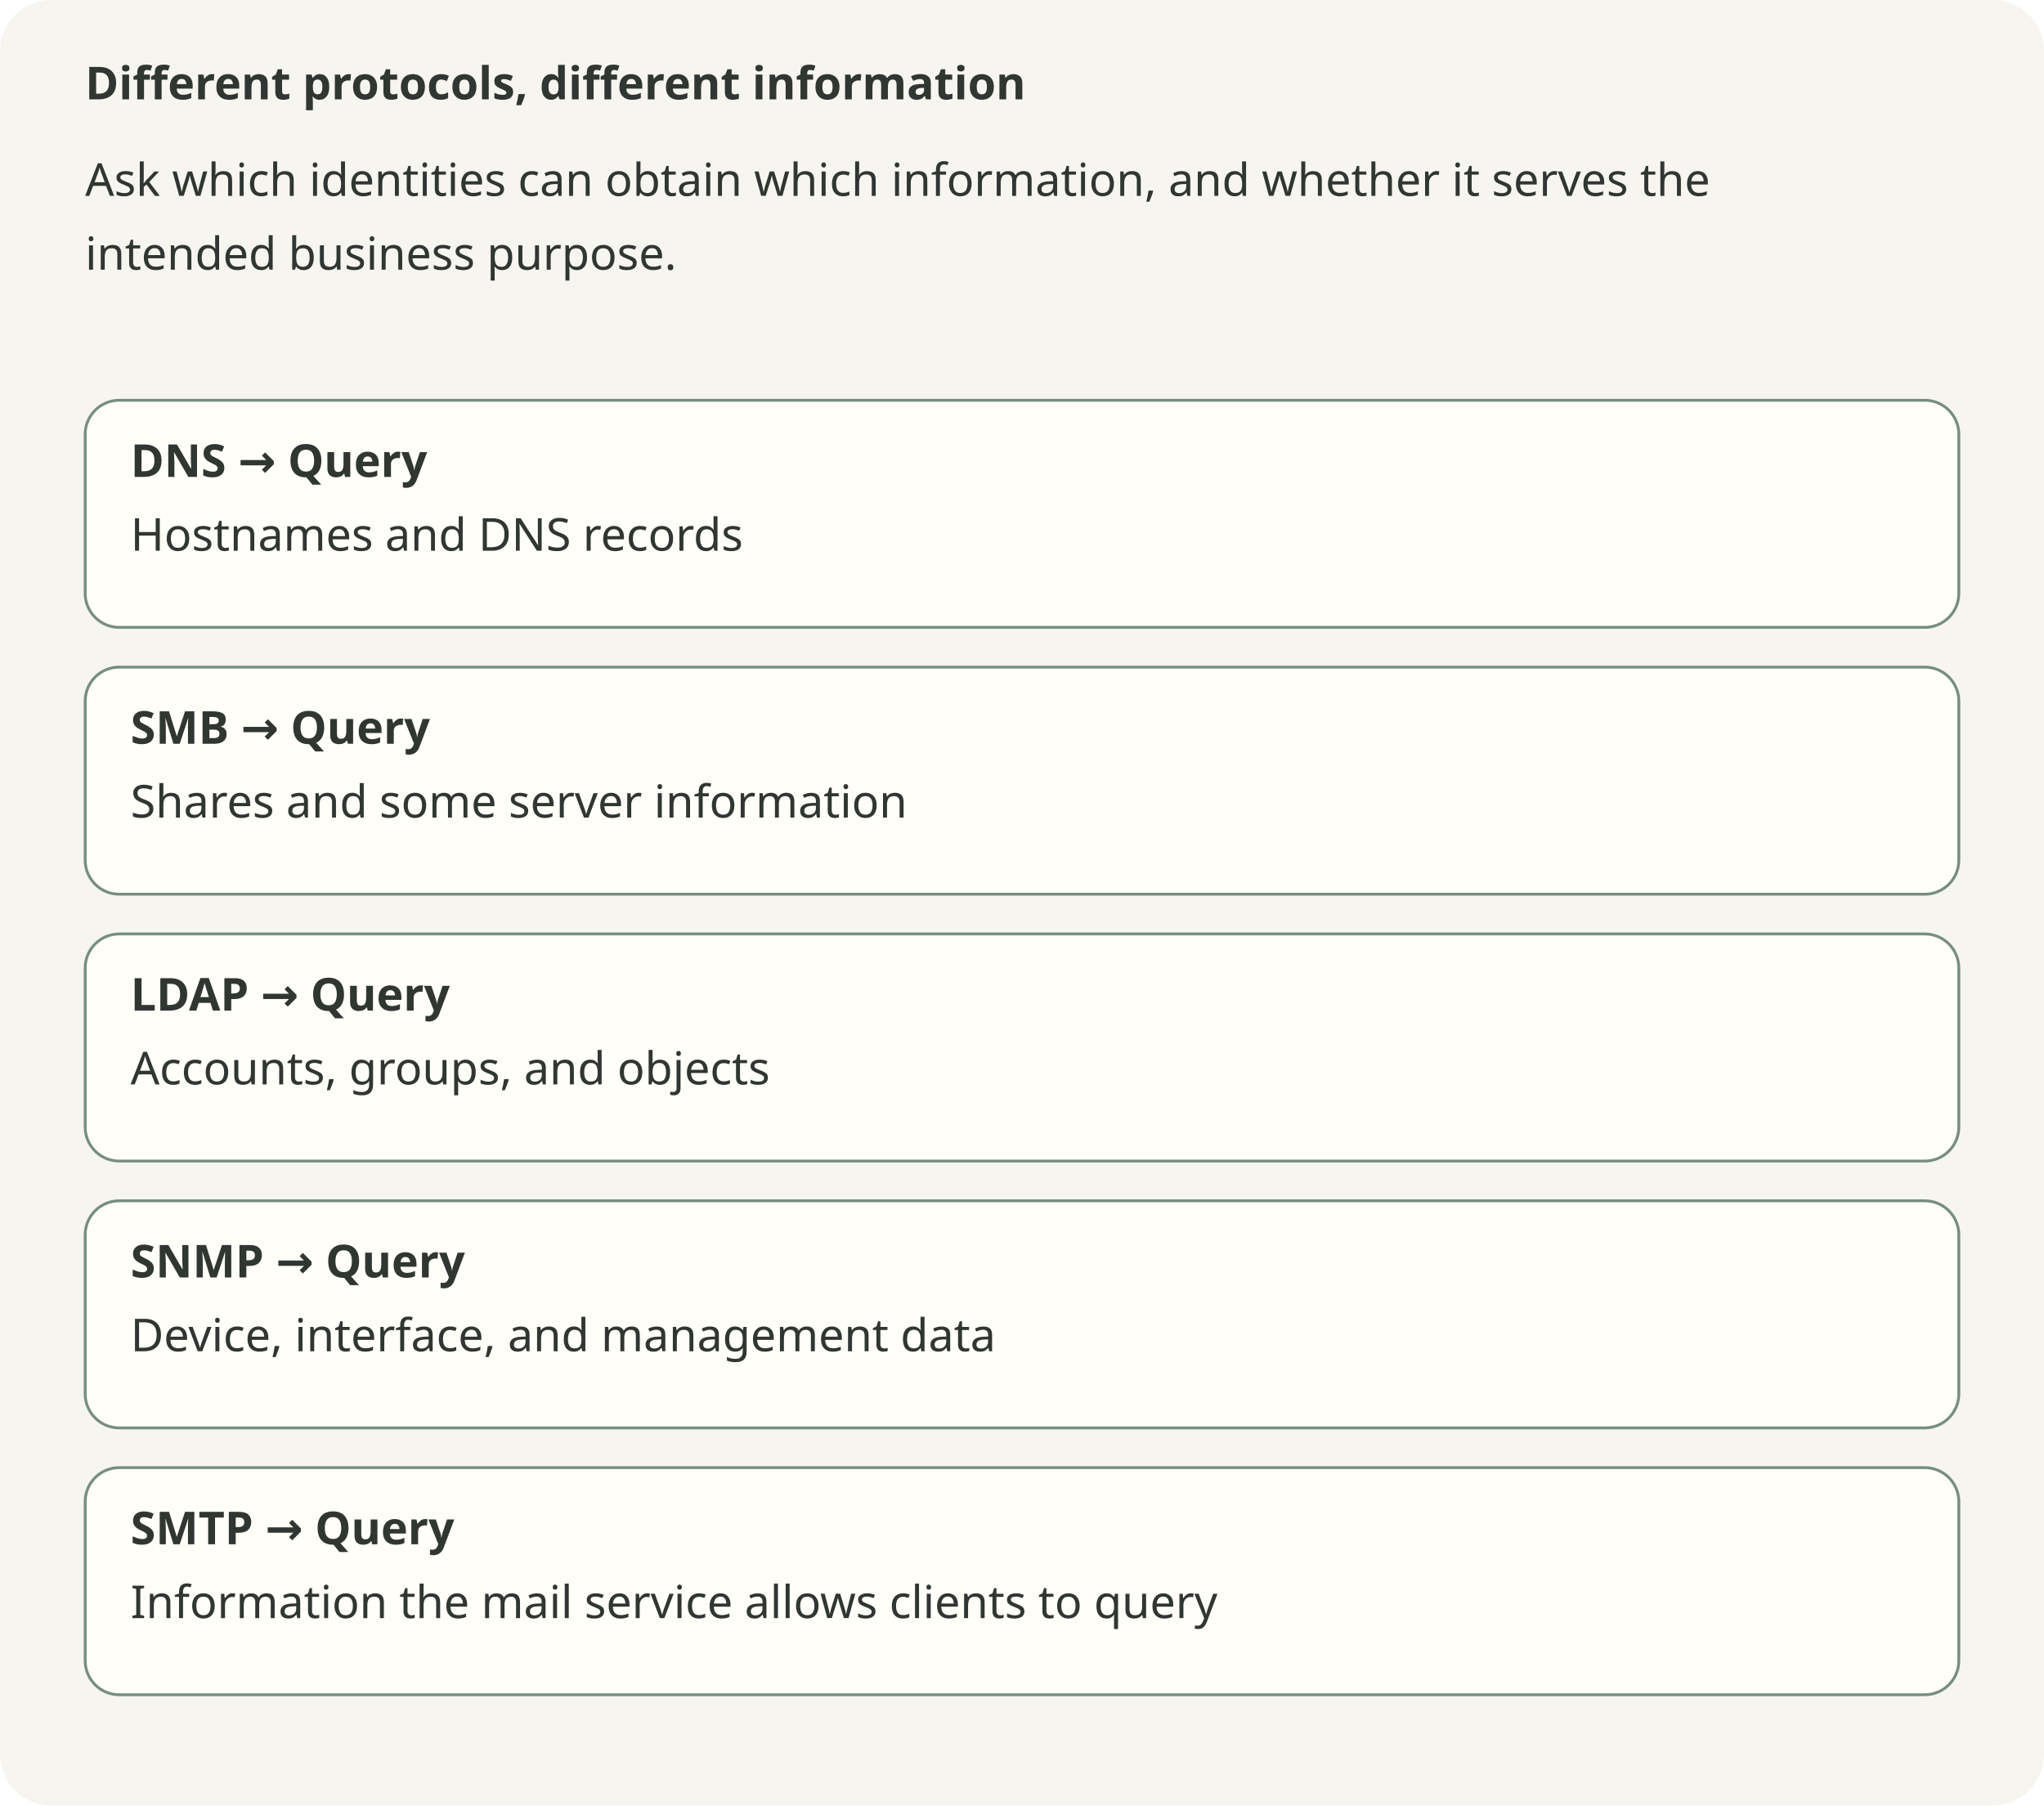
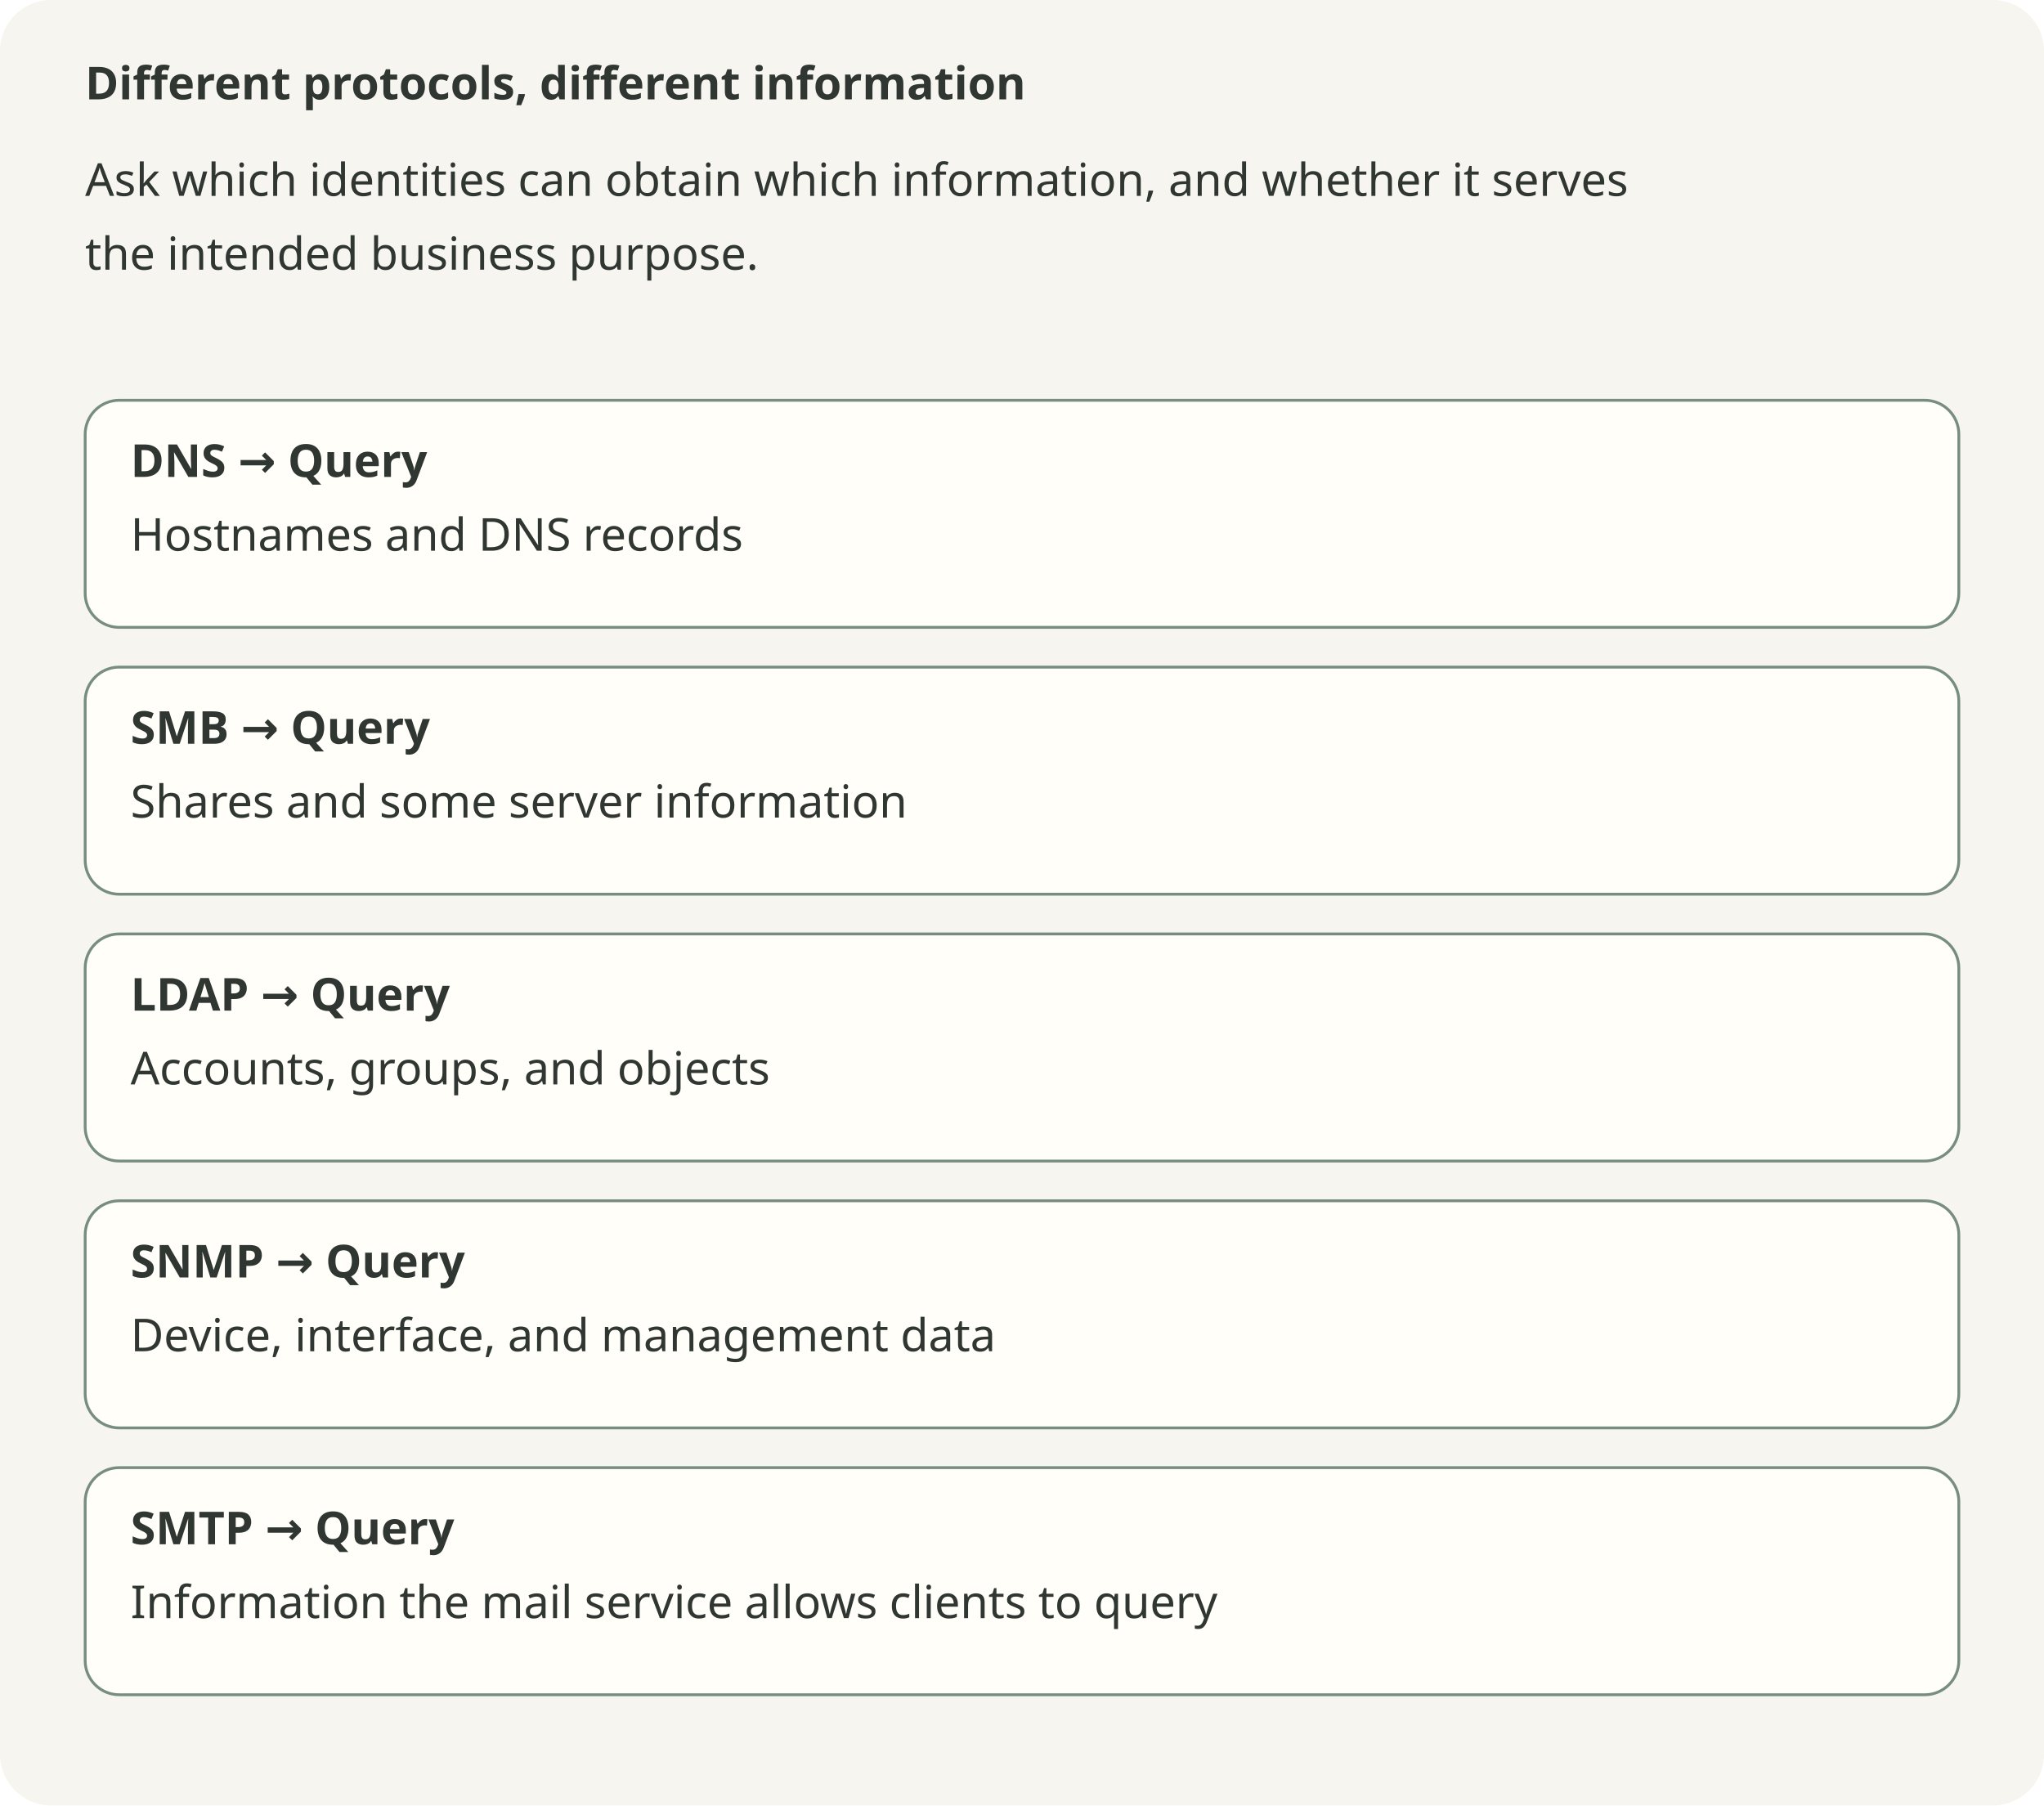
<svg xmlns="http://www.w3.org/2000/svg" width="720" height="636" viewBox="0 0 720 636" role="img" aria-labelledby="title desc">
  <rect width="720" height="636" rx="18" fill="#f7f5ef" />
  <g font-family="sans-serif" fill="#303632">
    <text x="30" y="35" font-size="16" font-weight="650">Different protocols, different information</text>
-     <text x="30" y="69" font-size="16" font-weight="400">Ask which identities can obtain which information, and whether it serves the</text>
-     <text x="30" y="95" font-size="16" font-weight="400"> intended business purpose.</text>
+     <text x="30" y="69" font-size="16" font-weight="400">Ask which identities can obtain which information, and whether it serves</text>
+     <text x="30" y="95" font-size="16" font-weight="400">the intended business purpose.</text>
    <rect x="30" y="141" width="660" height="80" rx="12" fill="#fffef9" stroke="#778d80" />
    <text x="46" y="168" font-size="16" font-weight="650">DNS → Query</text>
    <text x="46" y="194" font-size="16" font-weight="400">Hostnames and DNS records</text>
    <rect x="30" y="235" width="660" height="80" rx="12" fill="#fffef9" stroke="#778d80" />
    <text x="46" y="262" font-size="16" font-weight="650">SMB → Query</text>
    <text x="46" y="288" font-size="16" font-weight="400">Shares and some server information</text>
    <rect x="30" y="329" width="660" height="80" rx="12" fill="#fffef9" stroke="#778d80" />
    <text x="46" y="356" font-size="16" font-weight="650">LDAP → Query</text>
    <text x="46" y="382" font-size="16" font-weight="400">Accounts, groups, and objects</text>
    <rect x="30" y="423" width="660" height="80" rx="12" fill="#fffef9" stroke="#778d80" />
    <text x="46" y="450" font-size="16" font-weight="650">SNMP → Query</text>
    <text x="46" y="476" font-size="16" font-weight="400">Device, interface, and management data</text>
    <rect x="30" y="517" width="660" height="80" rx="12" fill="#fffef9" stroke="#778d80" />
    <text x="46" y="544" font-size="16" font-weight="650">SMTP → Query</text>
    <text x="46" y="570" font-size="16" font-weight="400">Information the mail service allows clients to query</text>
  </g>
</svg>
